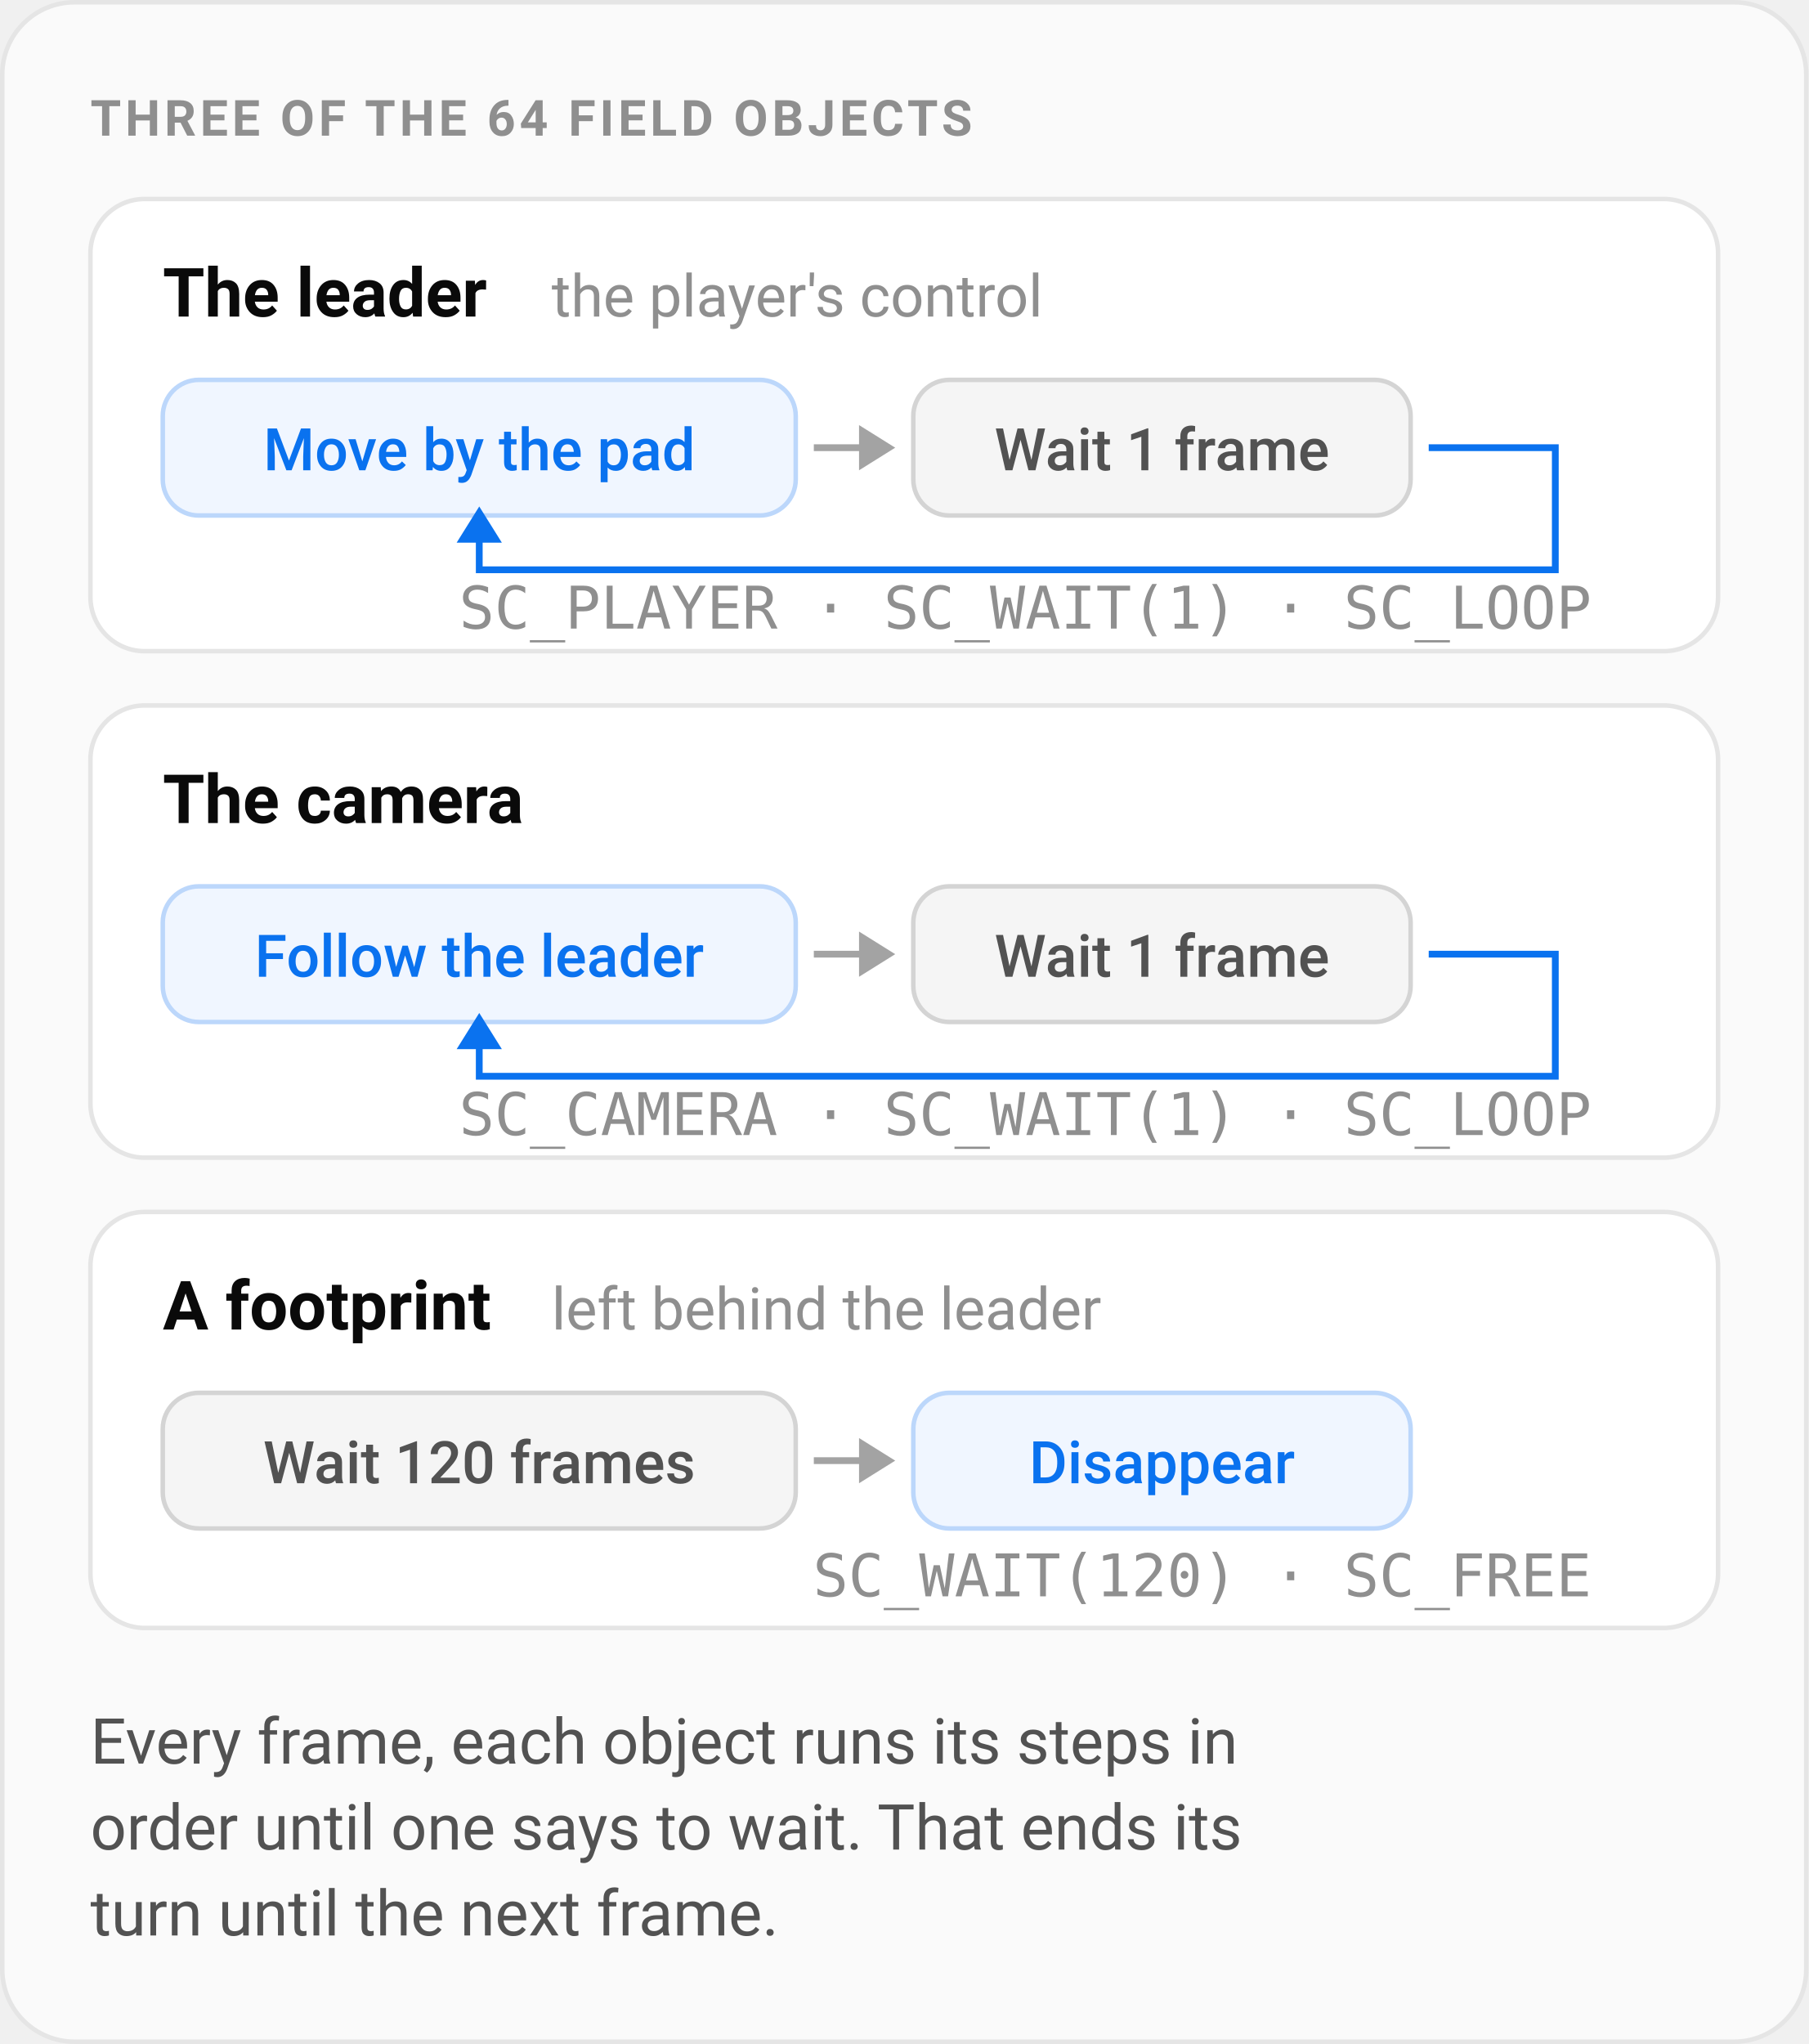
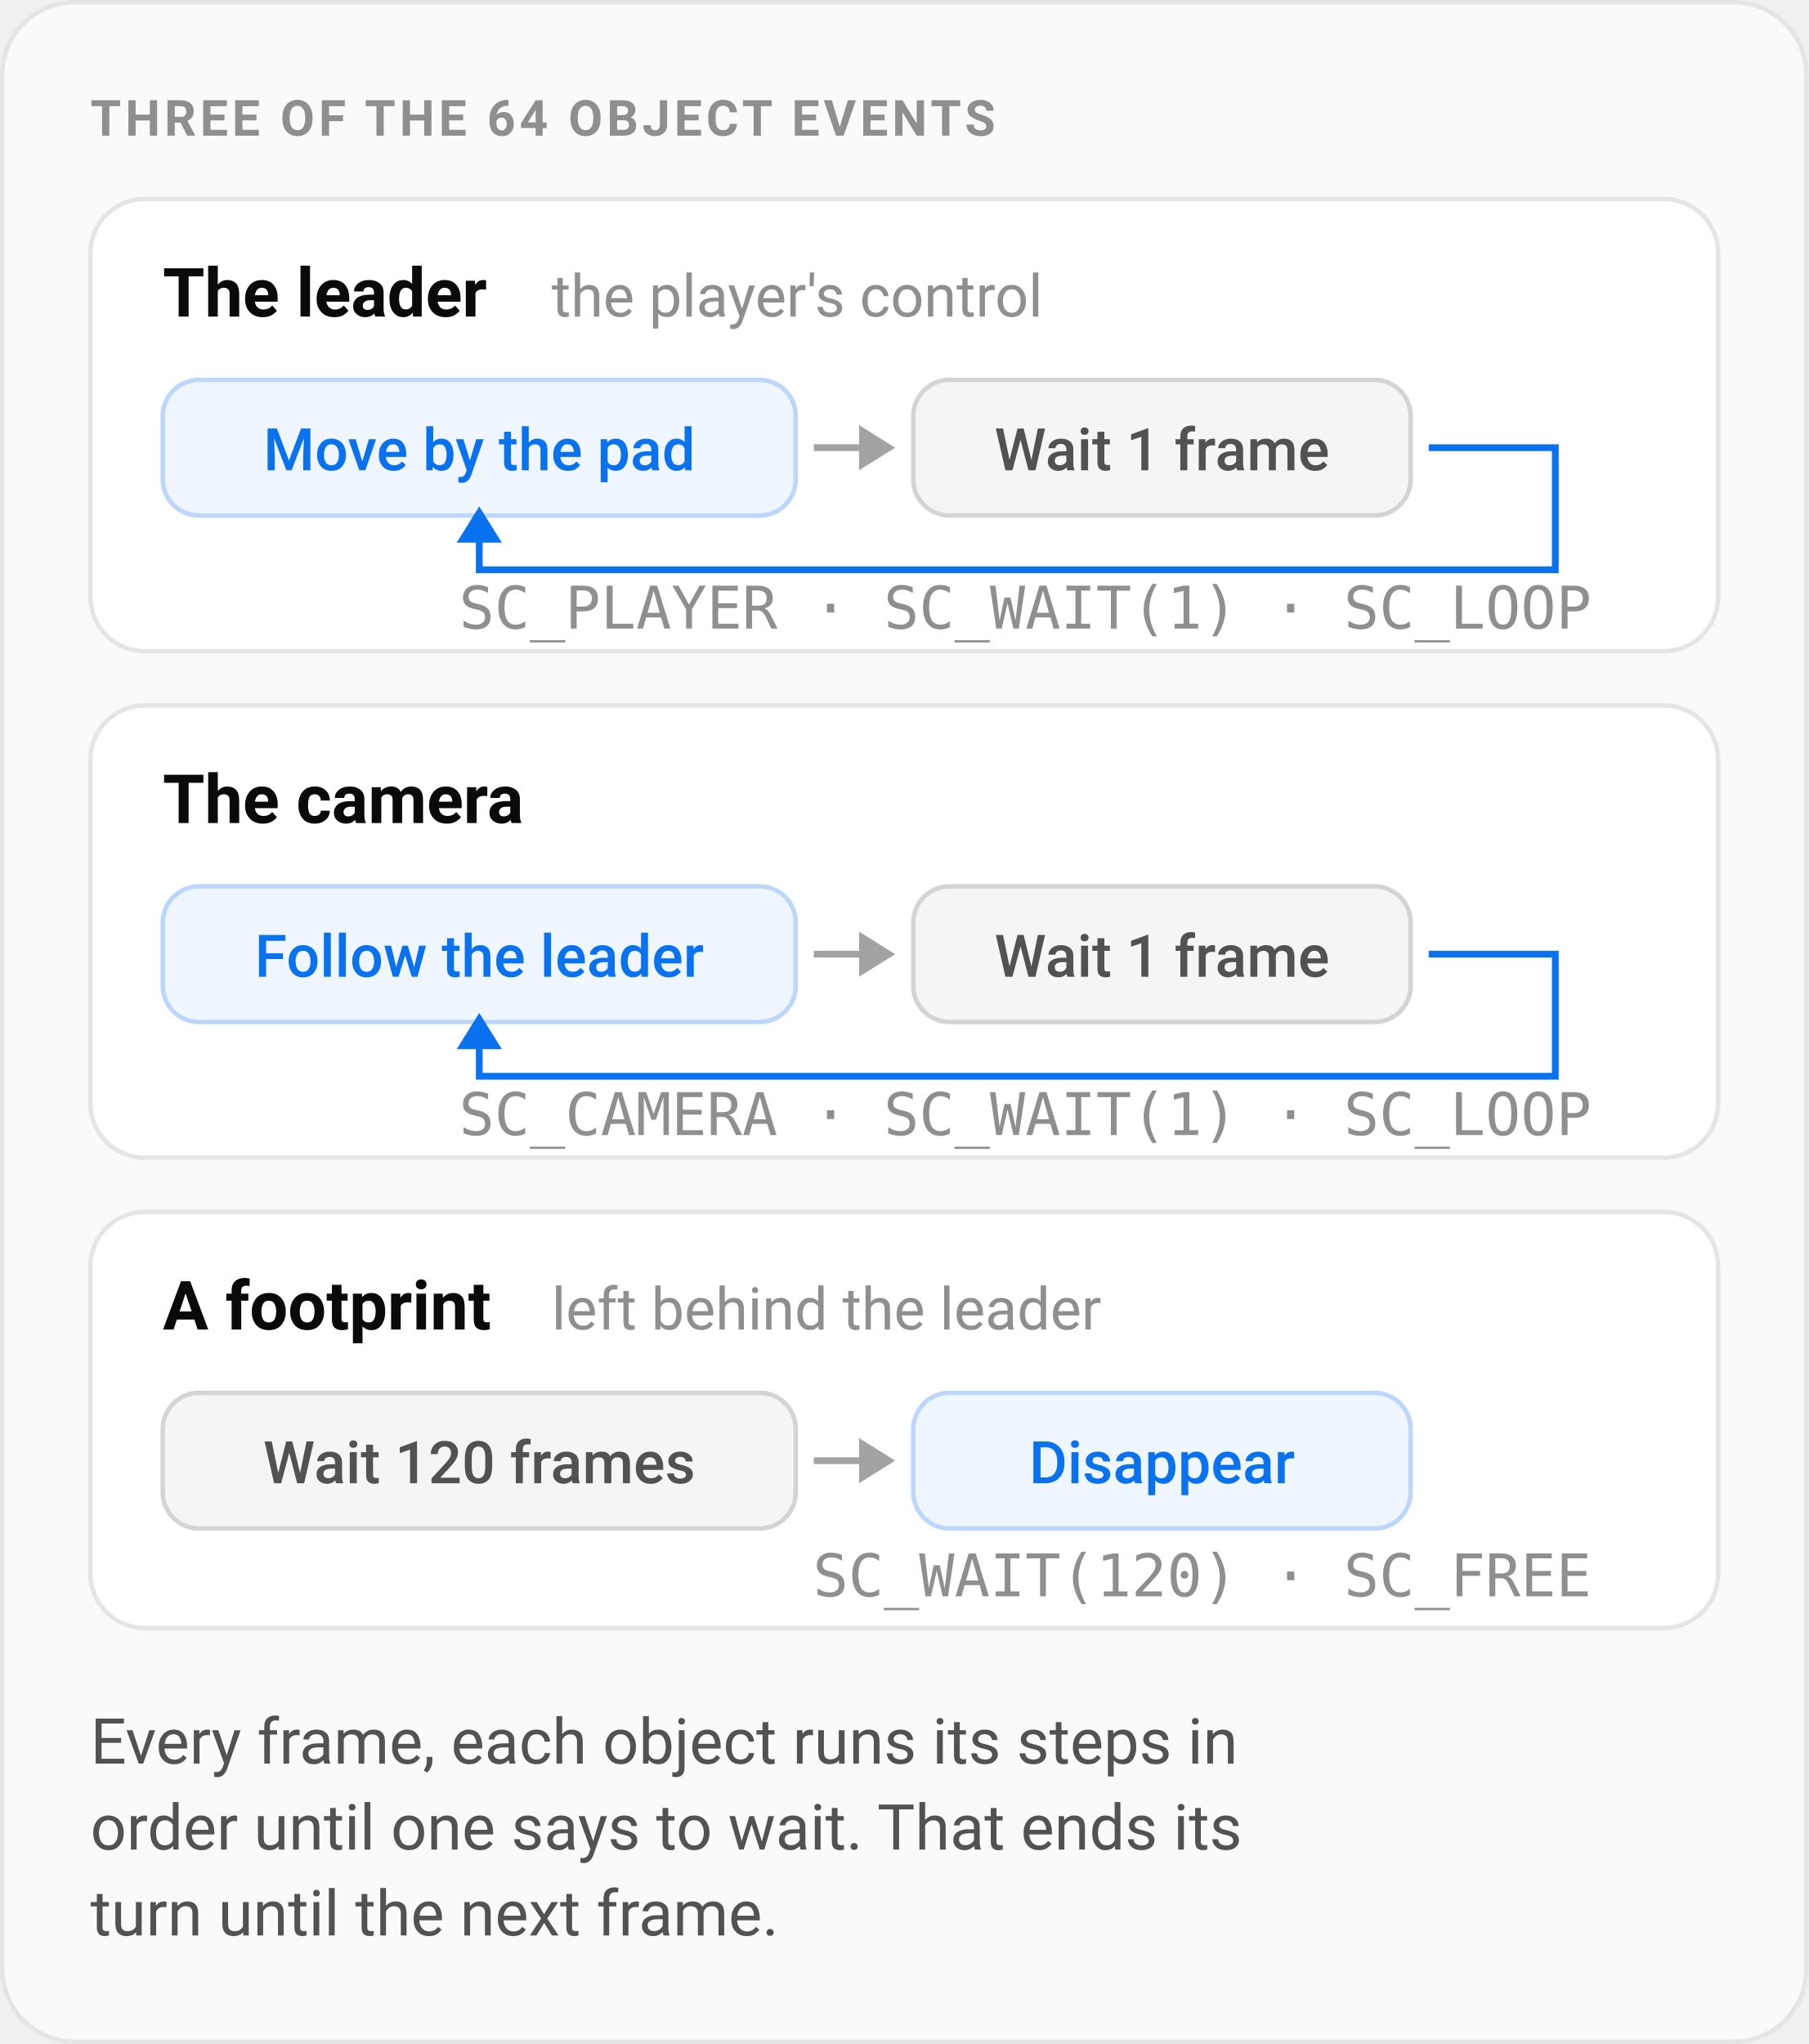
<svg xmlns="http://www.w3.org/2000/svg" width="480" viewBox="0 0 400 452" role="img" aria-labelledby="title desc">
  <style>
    .panel { fill: #fafafa; stroke: #e5e5e5; }
    .card { fill: #ffffff; stroke: #e5e5e5; }
    .chip { fill: #f0f6ff; stroke: #bcd7fb; }
    .chip-wait { fill: #f5f5f5; stroke: #d4d4d4; }
    .h { fill: #0a0a0a; font: 600 15px ui-sans-serif, system-ui, -apple-system, "Segoe UI", Roboto, sans-serif; }
    .sub { fill: #8f8f8f; font: 400 13px ui-sans-serif, system-ui, -apple-system, "Segoe UI", Roboto, sans-serif; }
    .k { fill: #0a72ef; font: 500 13px ui-sans-serif, system-ui, -apple-system, "Segoe UI", Roboto, sans-serif; }
    .kw { fill: #525252; font: 500 13px ui-sans-serif, system-ui, -apple-system, "Segoe UI", Roboto, sans-serif; }
    .p { fill: #525252; font: 400 14px ui-sans-serif, system-ui, -apple-system, "Segoe UI", Roboto, sans-serif; }
    .code { fill: #8f8f8f; font: 400 13px ui-monospace, SFMono-Regular, Menlo, Consolas, monospace; }
    .eyebrow { fill: #8f8f8f; font: 600 11px ui-sans-serif, system-ui, -apple-system, "Segoe UI", Roboto, sans-serif; letter-spacing: 0.08em; }
    .wire { fill: none; stroke: #a3a3a3; stroke-width: 1.5; }
    .head { fill: #a3a3a3; }
    .loop { fill: none; stroke: #0a72ef; stroke-width: 1.5; }
    .loop-head { fill: #0a72ef; }
    .end { fill: #a3a3a3; }
    @media (prefers-color-scheme: dark) {
      .panel { fill: #0a0a0a; stroke: #262626; }
      .card { fill: #111111; stroke: #2e2e2e; }
      .chip { fill: #0d1a2e; stroke: #1e3a66; }
      .chip-wait { fill: #1a1a1a; stroke: #333333; }
      .h { fill: #ededed; }
      .sub, .code, .eyebrow { fill: #7c7c7c; }
      .k { fill: #66a6ff; }
      .kw, .p { fill: #a1a1a1; }
      .wire { stroke: #5c5c5c; }
      .head, .end { fill: #5c5c5c; }
      .loop { stroke: #3b8eff; }
      .loop-head { fill: #3b8eff; }
    }
  </style>
  <rect class="panel" x="0.5" y="0.5" width="399" height="451" rx="16" />
-   <text class="eyebrow" x="20" y="30">THREE OF THE 64 FIELD OBJECTS</text>
+   <text class="eyebrow" x="20" y="30">THREE OF THE 64 OBJECT EVENTS</text>
  <rect class="card" x="20" y="44" width="360" height="100" rx="12" />
  <text class="h" x="36" y="70">The leader</text>
  <text class="sub" x="122" y="70">the player's control</text>
  <rect class="chip" x="36" y="84" width="140" height="30" rx="8" />
  <text class="k" x="106" y="104" text-anchor="middle">Move by the pad</text>
  <path class="wire" d="M 180 99 H 192" />
  <path class="head" d="M 190 94 v 10 l 8 -5 z" />
  <rect class="chip-wait" x="202" y="84" width="110" height="30" rx="8" />
  <text class="kw" x="257" y="104" text-anchor="middle">Wait 1 frame</text>
  <path class="loop" d="M 316 99 H 344 V 126 H 106 V 118" />
  <path class="loop-head" d="M 101 120 h 10 l -5 -8 z" />
  <text class="code" x="352" y="139" text-anchor="end">SC_PLAYER · SC_WAIT(1) · SC_LOOP</text>
  <rect class="card" x="20" y="156" width="360" height="100" rx="12" />
  <text class="h" x="36" y="182">The camera</text>
  <rect class="chip" x="36" y="196" width="140" height="30" rx="8" />
  <text class="k" x="106" y="216" text-anchor="middle">Follow the leader</text>
  <path class="wire" d="M 180 211 H 192" />
  <path class="head" d="M 190 206 v 10 l 8 -5 z" />
  <rect class="chip-wait" x="202" y="196" width="110" height="30" rx="8" />
  <text class="kw" x="257" y="216" text-anchor="middle">Wait 1 frame</text>
  <path class="loop" d="M 316 211 H 344 V 238 H 106 V 230" />
  <path class="loop-head" d="M 101 232 h 10 l -5 -8 z" />
  <text class="code" x="352" y="251" text-anchor="end">SC_CAMERA · SC_WAIT(1) · SC_LOOP</text>
  <rect class="card" x="20" y="268" width="360" height="92" rx="12" />
  <text class="h" x="36" y="294">A footprint</text>
  <text class="sub" x="122" y="294">left behind the leader</text>
  <rect class="chip-wait" x="36" y="308" width="140" height="30" rx="8" />
  <text class="kw" x="106" y="328" text-anchor="middle">Wait 120 frames</text>
  <path class="wire" d="M 180 323 H 192" />
  <path class="head" d="M 190 318 v 10 l 8 -5 z" />
  <rect class="chip" x="202" y="308" width="110" height="30" rx="8" />
  <text class="k" x="257" y="328" text-anchor="middle">Disappear</text>
  <text class="code" x="352" y="353" text-anchor="end">SC_WAIT(120) · SC_FREE</text>
  <text class="p" x="20" y="390">Every frame, each object runs its steps in</text>
  <text class="p" x="20" y="409">order until one says to wait. That ends its</text>
  <text class="p" x="20" y="428">turn until the next frame.</text>
</svg>
